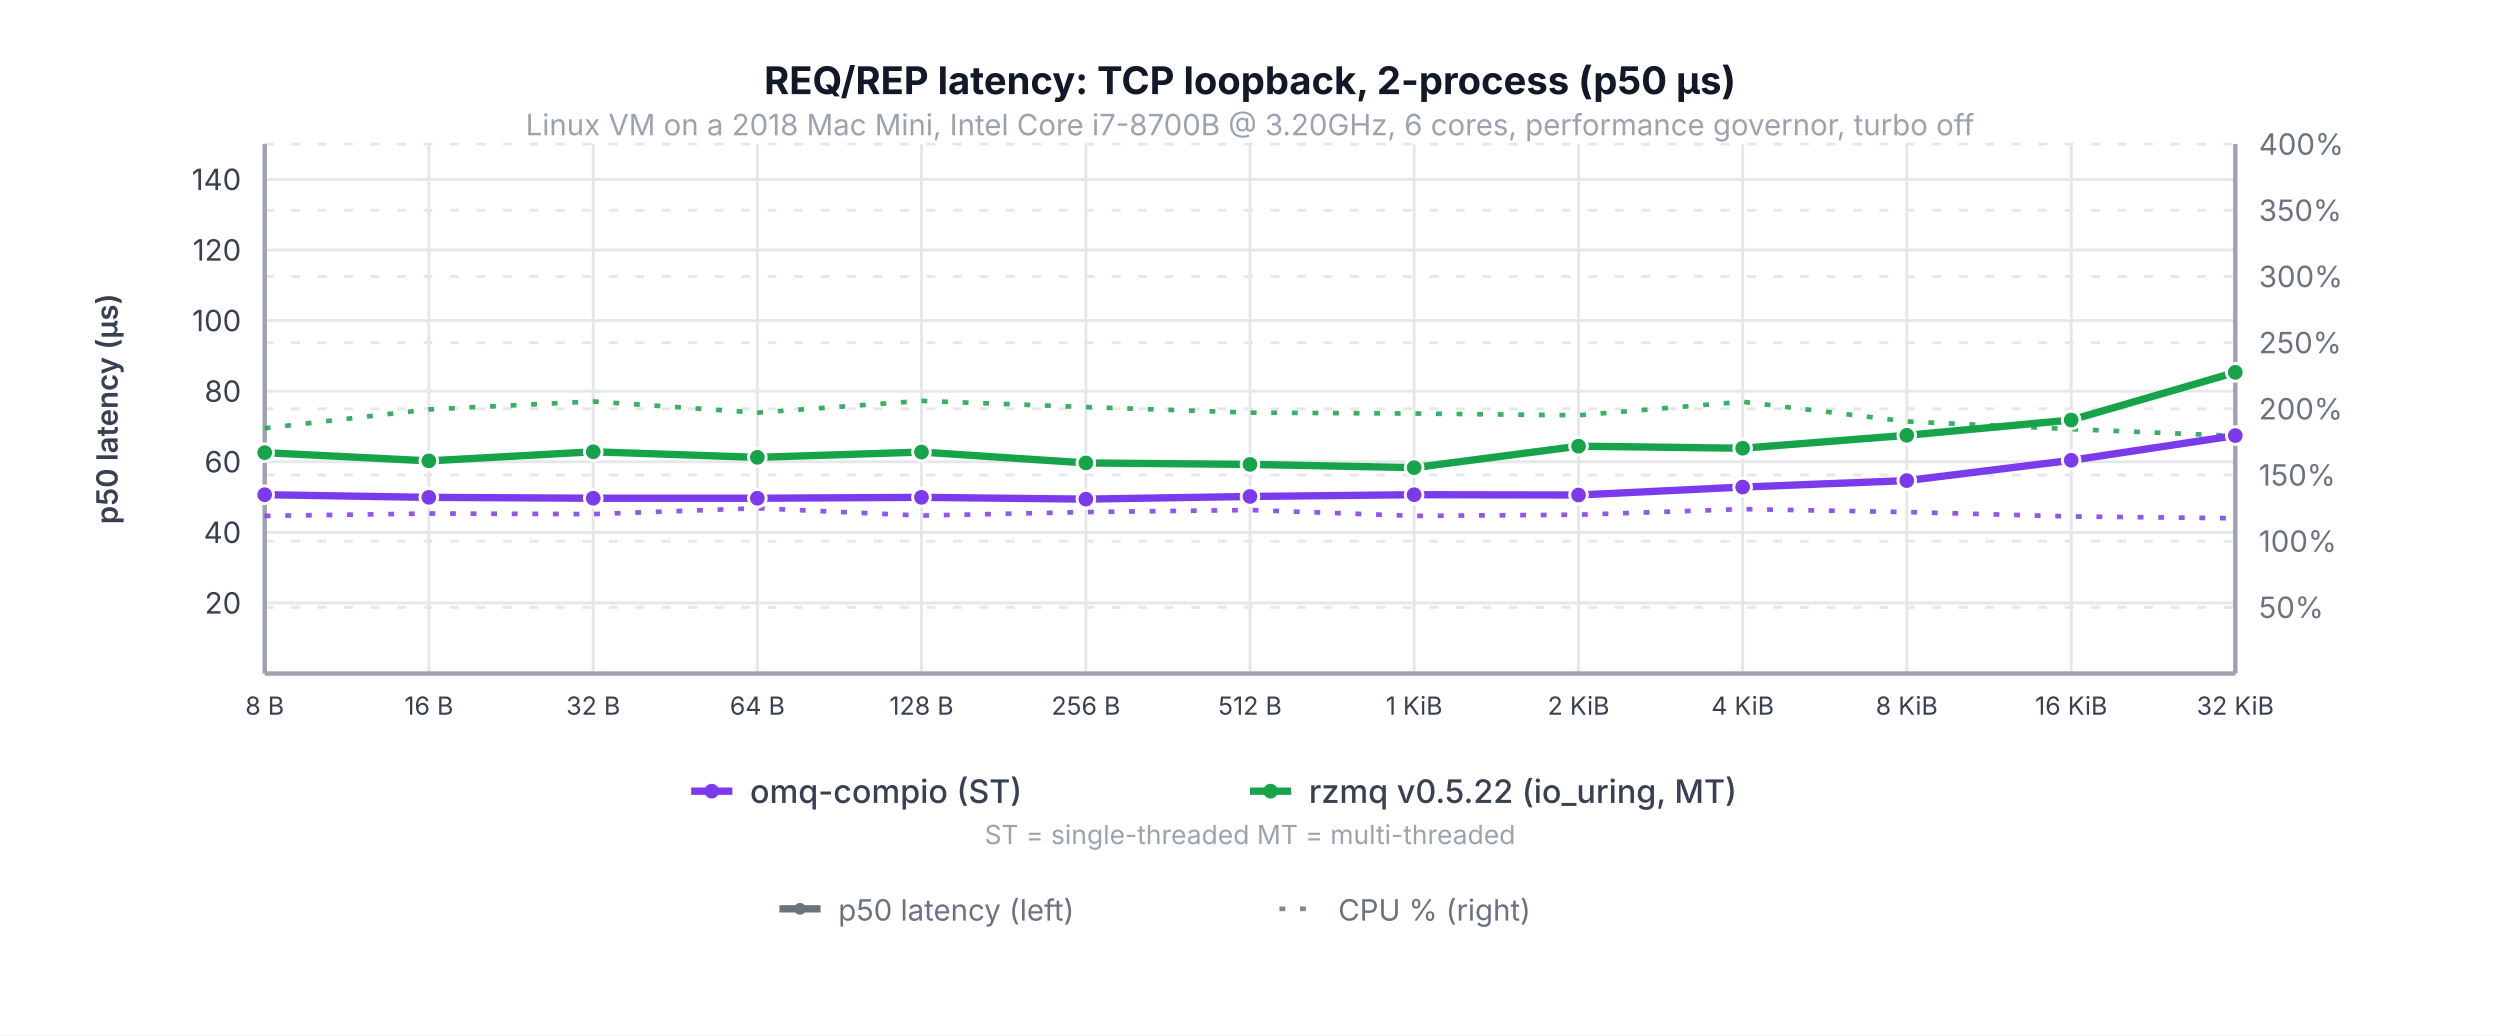
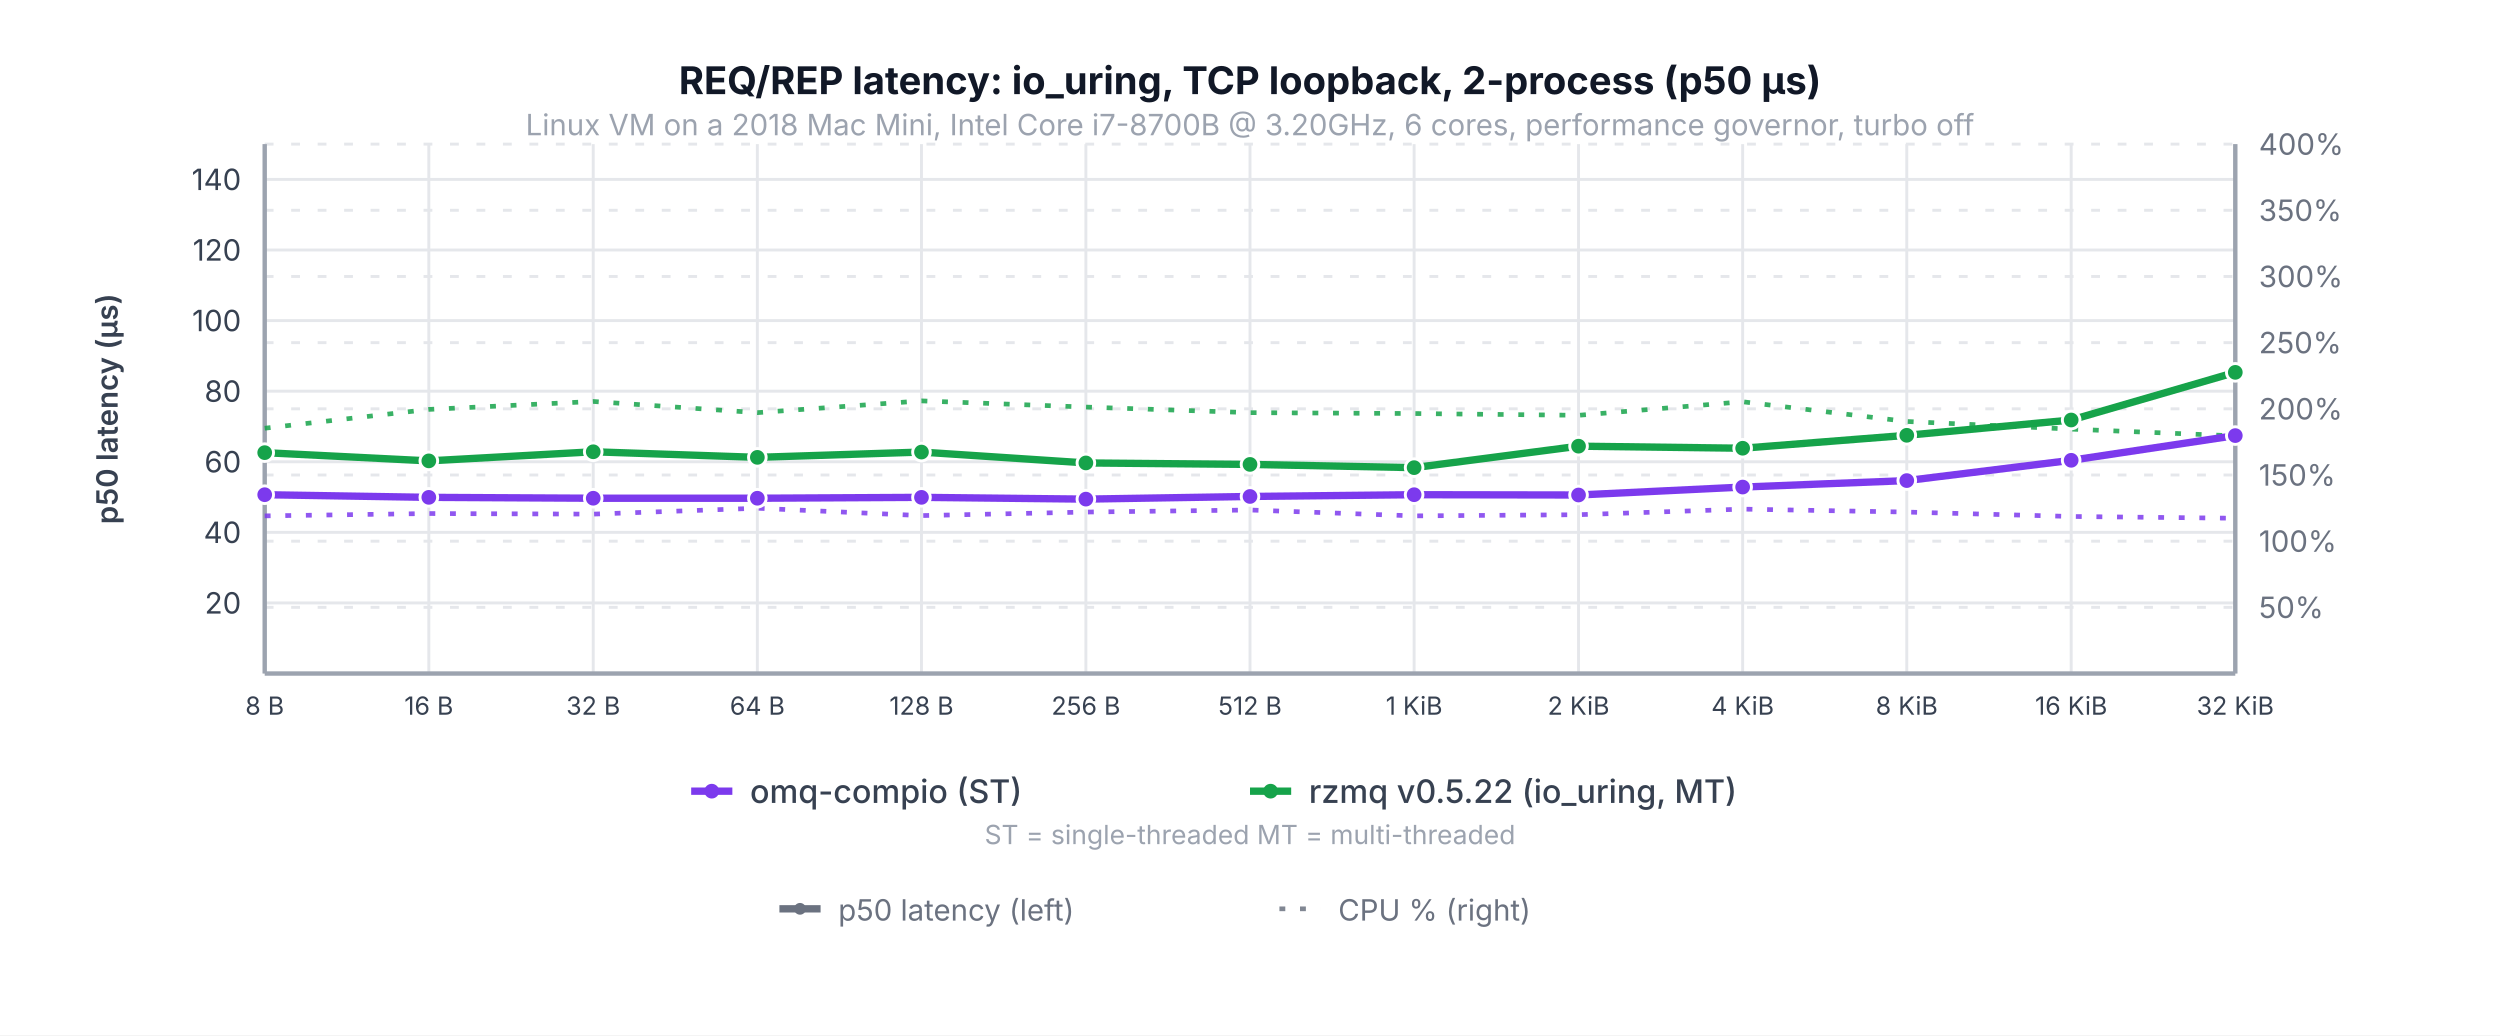
<svg xmlns="http://www.w3.org/2000/svg" viewBox="0 0 850 352" font-family="system-ui, -apple-system, sans-serif">
  <rect width="850" height="352" fill="white" />
  <text x="425.0" y="46" text-anchor="middle" fill="#9ca3af" font-size="10">Linux VM on a 2018 Mac Mini, Intel Core i7-8700B @ 3.20GHz, 6 cores, performance governor, turbo off</text>
-   <text x="425.0" y="32.0" text-anchor="middle" fill="#111827" font-size="13" font-weight="700">REQ/REP latency: TCP loopback, 2-process (p50 µs)</text>
+   <text x="425.0" y="32.0" text-anchor="middle" fill="#111827" font-size="13" font-weight="700">REQ/REP latency: io_uring, TCP loopback, 2-process (p50 µs)</text>
  <line x1="90.0" y1="205.0" x2="760.0" y2="205.0" stroke="#e5e7eb" stroke-width="1" />
  <text x="82.0" y="205.0" text-anchor="end" dominant-baseline="middle" fill="#374151" font-size="10">20</text>
  <line x1="90.0" y1="181.0" x2="760.0" y2="181.0" stroke="#e5e7eb" stroke-width="1" />
  <text x="82.0" y="181.0" text-anchor="end" dominant-baseline="middle" fill="#374151" font-size="10">40</text>
  <line x1="90.0" y1="157.0" x2="760.0" y2="157.0" stroke="#e5e7eb" stroke-width="1" />
  <text x="82.0" y="157.0" text-anchor="end" dominant-baseline="middle" fill="#374151" font-size="10">60</text>
  <line x1="90.0" y1="133.0" x2="760.0" y2="133.0" stroke="#e5e7eb" stroke-width="1" />
  <text x="82.0" y="133.0" text-anchor="end" dominant-baseline="middle" fill="#374151" font-size="10">80</text>
  <line x1="90.0" y1="109.0" x2="760.0" y2="109.0" stroke="#e5e7eb" stroke-width="1" />
  <text x="82.0" y="109.0" text-anchor="end" dominant-baseline="middle" fill="#374151" font-size="10">100</text>
  <line x1="90.0" y1="85.0" x2="760.0" y2="85.0" stroke="#e5e7eb" stroke-width="1" />
  <text x="82.0" y="85.0" text-anchor="end" dominant-baseline="middle" fill="#374151" font-size="10">120</text>
  <line x1="90.0" y1="61.0" x2="760.0" y2="61.0" stroke="#e5e7eb" stroke-width="1" />
  <text x="82.0" y="61.0" text-anchor="end" dominant-baseline="middle" fill="#374151" font-size="10">140</text>
  <line x1="90.0" y1="206.5" x2="760.0" y2="206.5" stroke="#e5e7eb" stroke-width="1" stroke-dasharray="3,6" />
  <text x="768.0" y="206.5" text-anchor="start" dominant-baseline="middle" fill="#6b7280" font-size="10">50%</text>
  <line x1="90.0" y1="184.0" x2="760.0" y2="184.0" stroke="#e5e7eb" stroke-width="1" stroke-dasharray="3,6" />
  <text x="768.0" y="184.0" text-anchor="start" dominant-baseline="middle" fill="#6b7280" font-size="10">100%</text>
  <line x1="90.0" y1="161.5" x2="760.0" y2="161.5" stroke="#e5e7eb" stroke-width="1" stroke-dasharray="3,6" />
  <text x="768.0" y="161.5" text-anchor="start" dominant-baseline="middle" fill="#6b7280" font-size="10">150%</text>
  <line x1="90.0" y1="139.0" x2="760.0" y2="139.0" stroke="#e5e7eb" stroke-width="1" stroke-dasharray="3,6" />
  <text x="768.0" y="139.0" text-anchor="start" dominant-baseline="middle" fill="#6b7280" font-size="10">200%</text>
  <line x1="90.0" y1="116.5" x2="760.0" y2="116.5" stroke="#e5e7eb" stroke-width="1" stroke-dasharray="3,6" />
  <text x="768.0" y="116.5" text-anchor="start" dominant-baseline="middle" fill="#6b7280" font-size="10">250%</text>
  <line x1="90.0" y1="94.0" x2="760.0" y2="94.0" stroke="#e5e7eb" stroke-width="1" stroke-dasharray="3,6" />
  <text x="768.0" y="94.0" text-anchor="start" dominant-baseline="middle" fill="#6b7280" font-size="10">300%</text>
  <line x1="90.0" y1="71.5" x2="760.0" y2="71.5" stroke="#e5e7eb" stroke-width="1" stroke-dasharray="3,6" />
  <text x="768.0" y="71.5" text-anchor="start" dominant-baseline="middle" fill="#6b7280" font-size="10">350%</text>
  <line x1="90.0" y1="49.0" x2="760.0" y2="49.0" stroke="#e5e7eb" stroke-width="1" stroke-dasharray="3,6" />
  <text x="768.0" y="49.0" text-anchor="start" dominant-baseline="middle" fill="#6b7280" font-size="10">400%</text>
  <line x1="90.0" y1="49.0" x2="90.0" y2="229.0" stroke="#e5e7eb" stroke-width="1" />
  <line x1="145.8" y1="49.0" x2="145.8" y2="229.0" stroke="#e5e7eb" stroke-width="1" />
  <line x1="201.7" y1="49.0" x2="201.7" y2="229.0" stroke="#e5e7eb" stroke-width="1" />
  <line x1="257.5" y1="49.0" x2="257.5" y2="229.0" stroke="#e5e7eb" stroke-width="1" />
  <line x1="313.3" y1="49.0" x2="313.3" y2="229.0" stroke="#e5e7eb" stroke-width="1" />
  <line x1="369.2" y1="49.0" x2="369.2" y2="229.0" stroke="#e5e7eb" stroke-width="1" />
  <line x1="425.0" y1="49.0" x2="425.0" y2="229.0" stroke="#e5e7eb" stroke-width="1" />
  <line x1="480.8" y1="49.0" x2="480.8" y2="229.0" stroke="#e5e7eb" stroke-width="1" />
  <line x1="536.7" y1="49.0" x2="536.7" y2="229.0" stroke="#e5e7eb" stroke-width="1" />
  <line x1="592.5" y1="49.0" x2="592.5" y2="229.0" stroke="#e5e7eb" stroke-width="1" />
  <line x1="648.3" y1="49.0" x2="648.3" y2="229.0" stroke="#e5e7eb" stroke-width="1" />
  <line x1="704.2" y1="49.0" x2="704.2" y2="229.0" stroke="#e5e7eb" stroke-width="1" />
  <line x1="760.0" y1="49.0" x2="760.0" y2="229.0" stroke="#e5e7eb" stroke-width="1" />
  <line x1="90.0" y1="49.0" x2="90.0" y2="229.0" stroke="#9ca3af" stroke-width="1.5" />
  <line x1="760.0" y1="49.0" x2="760.0" y2="229.0" stroke="#9ca3af" stroke-width="1.5" />
  <line x1="90.0" y1="229.0" x2="760.0" y2="229.0" stroke="#9ca3af" stroke-width="1.5" />
  <text x="40.0" y="139.0" text-anchor="middle" fill="#374151" font-size="10" font-weight="600" transform="rotate(-90,40.0,139.0)">p50 latency (µs)</text>
  <polyline points="90.0,145.6 145.8,139.2 201.7,136.5 257.5,140.3 313.3,136.3 369.2,138.4 425.0,140.3 480.8,140.6 536.7,141.2 592.5,136.6 648.3,143.3 704.2,145.9 760.0,148.2" fill="none" stroke="#16a34a" stroke-width="1.6" stroke-dasharray="2,5" opacity="0.85" />
  <polyline points="90.0,175.4 145.8,174.6 201.7,174.8 257.5,172.8 313.3,175.3 369.2,174.1 425.0,173.4 480.8,175.4 536.7,175.0 592.5,173.1 648.3,174.1 704.2,175.6 760.0,176.2" fill="none" stroke="#7c3aed" stroke-width="1.6" stroke-dasharray="2,5" opacity="0.85" />
  <polyline points="90.0,153.9 145.8,156.7 201.7,153.6 257.5,155.5 313.3,153.7 369.2,157.4 425.0,157.9 480.8,159.0 536.7,151.7 592.5,152.4 648.3,148.0 704.2,142.8 760.0,126.6" fill="none" stroke="#16a34a" stroke-width="2.5" stroke-linecap="round" stroke-linejoin="round" />
  <circle cx="90.0" cy="153.9" r="3" fill="#16a34a" stroke="white" stroke-width="1" />
  <circle cx="145.8" cy="156.7" r="3" fill="#16a34a" stroke="white" stroke-width="1" />
  <circle cx="201.7" cy="153.6" r="3" fill="#16a34a" stroke="white" stroke-width="1" />
  <circle cx="257.5" cy="155.5" r="3" fill="#16a34a" stroke="white" stroke-width="1" />
  <circle cx="313.3" cy="153.7" r="3" fill="#16a34a" stroke="white" stroke-width="1" />
  <circle cx="369.2" cy="157.4" r="3" fill="#16a34a" stroke="white" stroke-width="1" />
  <circle cx="425.0" cy="157.9" r="3" fill="#16a34a" stroke="white" stroke-width="1" />
  <circle cx="480.8" cy="159.0" r="3" fill="#16a34a" stroke="white" stroke-width="1" />
  <circle cx="536.7" cy="151.7" r="3" fill="#16a34a" stroke="white" stroke-width="1" />
  <circle cx="592.5" cy="152.4" r="3" fill="#16a34a" stroke="white" stroke-width="1" />
  <circle cx="648.3" cy="148.0" r="3" fill="#16a34a" stroke="white" stroke-width="1" />
  <circle cx="704.2" cy="142.8" r="3" fill="#16a34a" stroke="white" stroke-width="1" />
  <circle cx="760.0" cy="126.6" r="3" fill="#16a34a" stroke="white" stroke-width="1" />
  <polyline points="90.0,168.2 145.8,169.1 201.7,169.4 257.5,169.4 313.3,169.1 369.2,169.7 425.0,168.8 480.8,168.2 536.7,168.3 592.5,165.6 648.3,163.4 704.2,156.5 760.0,148.1" fill="none" stroke="#7c3aed" stroke-width="2.5" stroke-linecap="round" stroke-linejoin="round" />
  <circle cx="90.0" cy="168.2" r="3" fill="#7c3aed" stroke="white" stroke-width="1" />
  <circle cx="145.8" cy="169.1" r="3" fill="#7c3aed" stroke="white" stroke-width="1" />
  <circle cx="201.7" cy="169.4" r="3" fill="#7c3aed" stroke="white" stroke-width="1" />
  <circle cx="257.5" cy="169.4" r="3" fill="#7c3aed" stroke="white" stroke-width="1" />
  <circle cx="313.3" cy="169.1" r="3" fill="#7c3aed" stroke="white" stroke-width="1" />
  <circle cx="369.2" cy="169.7" r="3" fill="#7c3aed" stroke="white" stroke-width="1" />
  <circle cx="425.0" cy="168.8" r="3" fill="#7c3aed" stroke="white" stroke-width="1" />
  <circle cx="480.8" cy="168.2" r="3" fill="#7c3aed" stroke="white" stroke-width="1" />
  <circle cx="536.7" cy="168.3" r="3" fill="#7c3aed" stroke="white" stroke-width="1" />
  <circle cx="592.5" cy="165.6" r="3" fill="#7c3aed" stroke="white" stroke-width="1" />
  <circle cx="648.3" cy="163.4" r="3" fill="#7c3aed" stroke="white" stroke-width="1" />
  <circle cx="704.2" cy="156.5" r="3" fill="#7c3aed" stroke="white" stroke-width="1" />
  <circle cx="760.0" cy="148.1" r="3" fill="#7c3aed" stroke="white" stroke-width="1" />
  <text x="90.0" y="243.0" text-anchor="middle" fill="#374151" font-size="8.5">8 B</text>
  <text x="145.8" y="243.0" text-anchor="middle" fill="#374151" font-size="8.5">16 B</text>
  <text x="201.7" y="243.0" text-anchor="middle" fill="#374151" font-size="8.5">32 B</text>
  <text x="257.5" y="243.0" text-anchor="middle" fill="#374151" font-size="8.5">64 B</text>
  <text x="313.3" y="243.0" text-anchor="middle" fill="#374151" font-size="8.5">128 B</text>
  <text x="369.2" y="243.0" text-anchor="middle" fill="#374151" font-size="8.5">256 B</text>
  <text x="425.0" y="243.0" text-anchor="middle" fill="#374151" font-size="8.5">512 B</text>
  <text x="480.8" y="243.0" text-anchor="middle" fill="#374151" font-size="8.5">1 KiB</text>
  <text x="536.7" y="243.0" text-anchor="middle" fill="#374151" font-size="8.5">2 KiB</text>
  <text x="592.5" y="243.0" text-anchor="middle" fill="#374151" font-size="8.5">4 KiB</text>
  <text x="648.3" y="243.0" text-anchor="middle" fill="#374151" font-size="8.5">8 KiB</text>
  <text x="704.2" y="243.0" text-anchor="middle" fill="#374151" font-size="8.5">16 KiB</text>
  <text x="760.0" y="243.0" text-anchor="middle" fill="#374151" font-size="8.5">32 KiB</text>
  <line x1="235" y1="269" x2="249" y2="269" stroke="#7c3aed" stroke-width="2.5" />
  <circle cx="242" cy="269" r="2.5" fill="#7c3aed" />
  <text x="255" y="273" fill="#374151" font-size="11" font-weight="500">omq-compio (ST)</text>
  <line x1="425" y1="269" x2="439" y2="269" stroke="#16a34a" stroke-width="2.5" />
  <circle cx="432" cy="269" r="2.5" fill="#16a34a" />
  <text x="445" y="273" fill="#374151" font-size="11" font-weight="500">rzmq v0.5.22 (io_uring, MT)</text>
  <text x="425.0" y="287" text-anchor="middle" fill="#9ca3af" font-size="9">ST = single-threaded   MT = multi-threaded</text>
  <line x1="265" y1="309" x2="279" y2="309" stroke="#6b7280" stroke-width="2.5" />
  <circle cx="272" cy="309" r="2" fill="#6b7280" />
  <text x="285" y="313" fill="#6b7280" font-size="10">p50 latency (left)</text>
  <line x1="435" y1="309" x2="449" y2="309" stroke="#6b7280" stroke-width="1.6" stroke-dasharray="2,5" opacity="0.85" />
  <text x="455" y="313" fill="#6b7280" font-size="10">CPU % (right)</text>
</svg>
